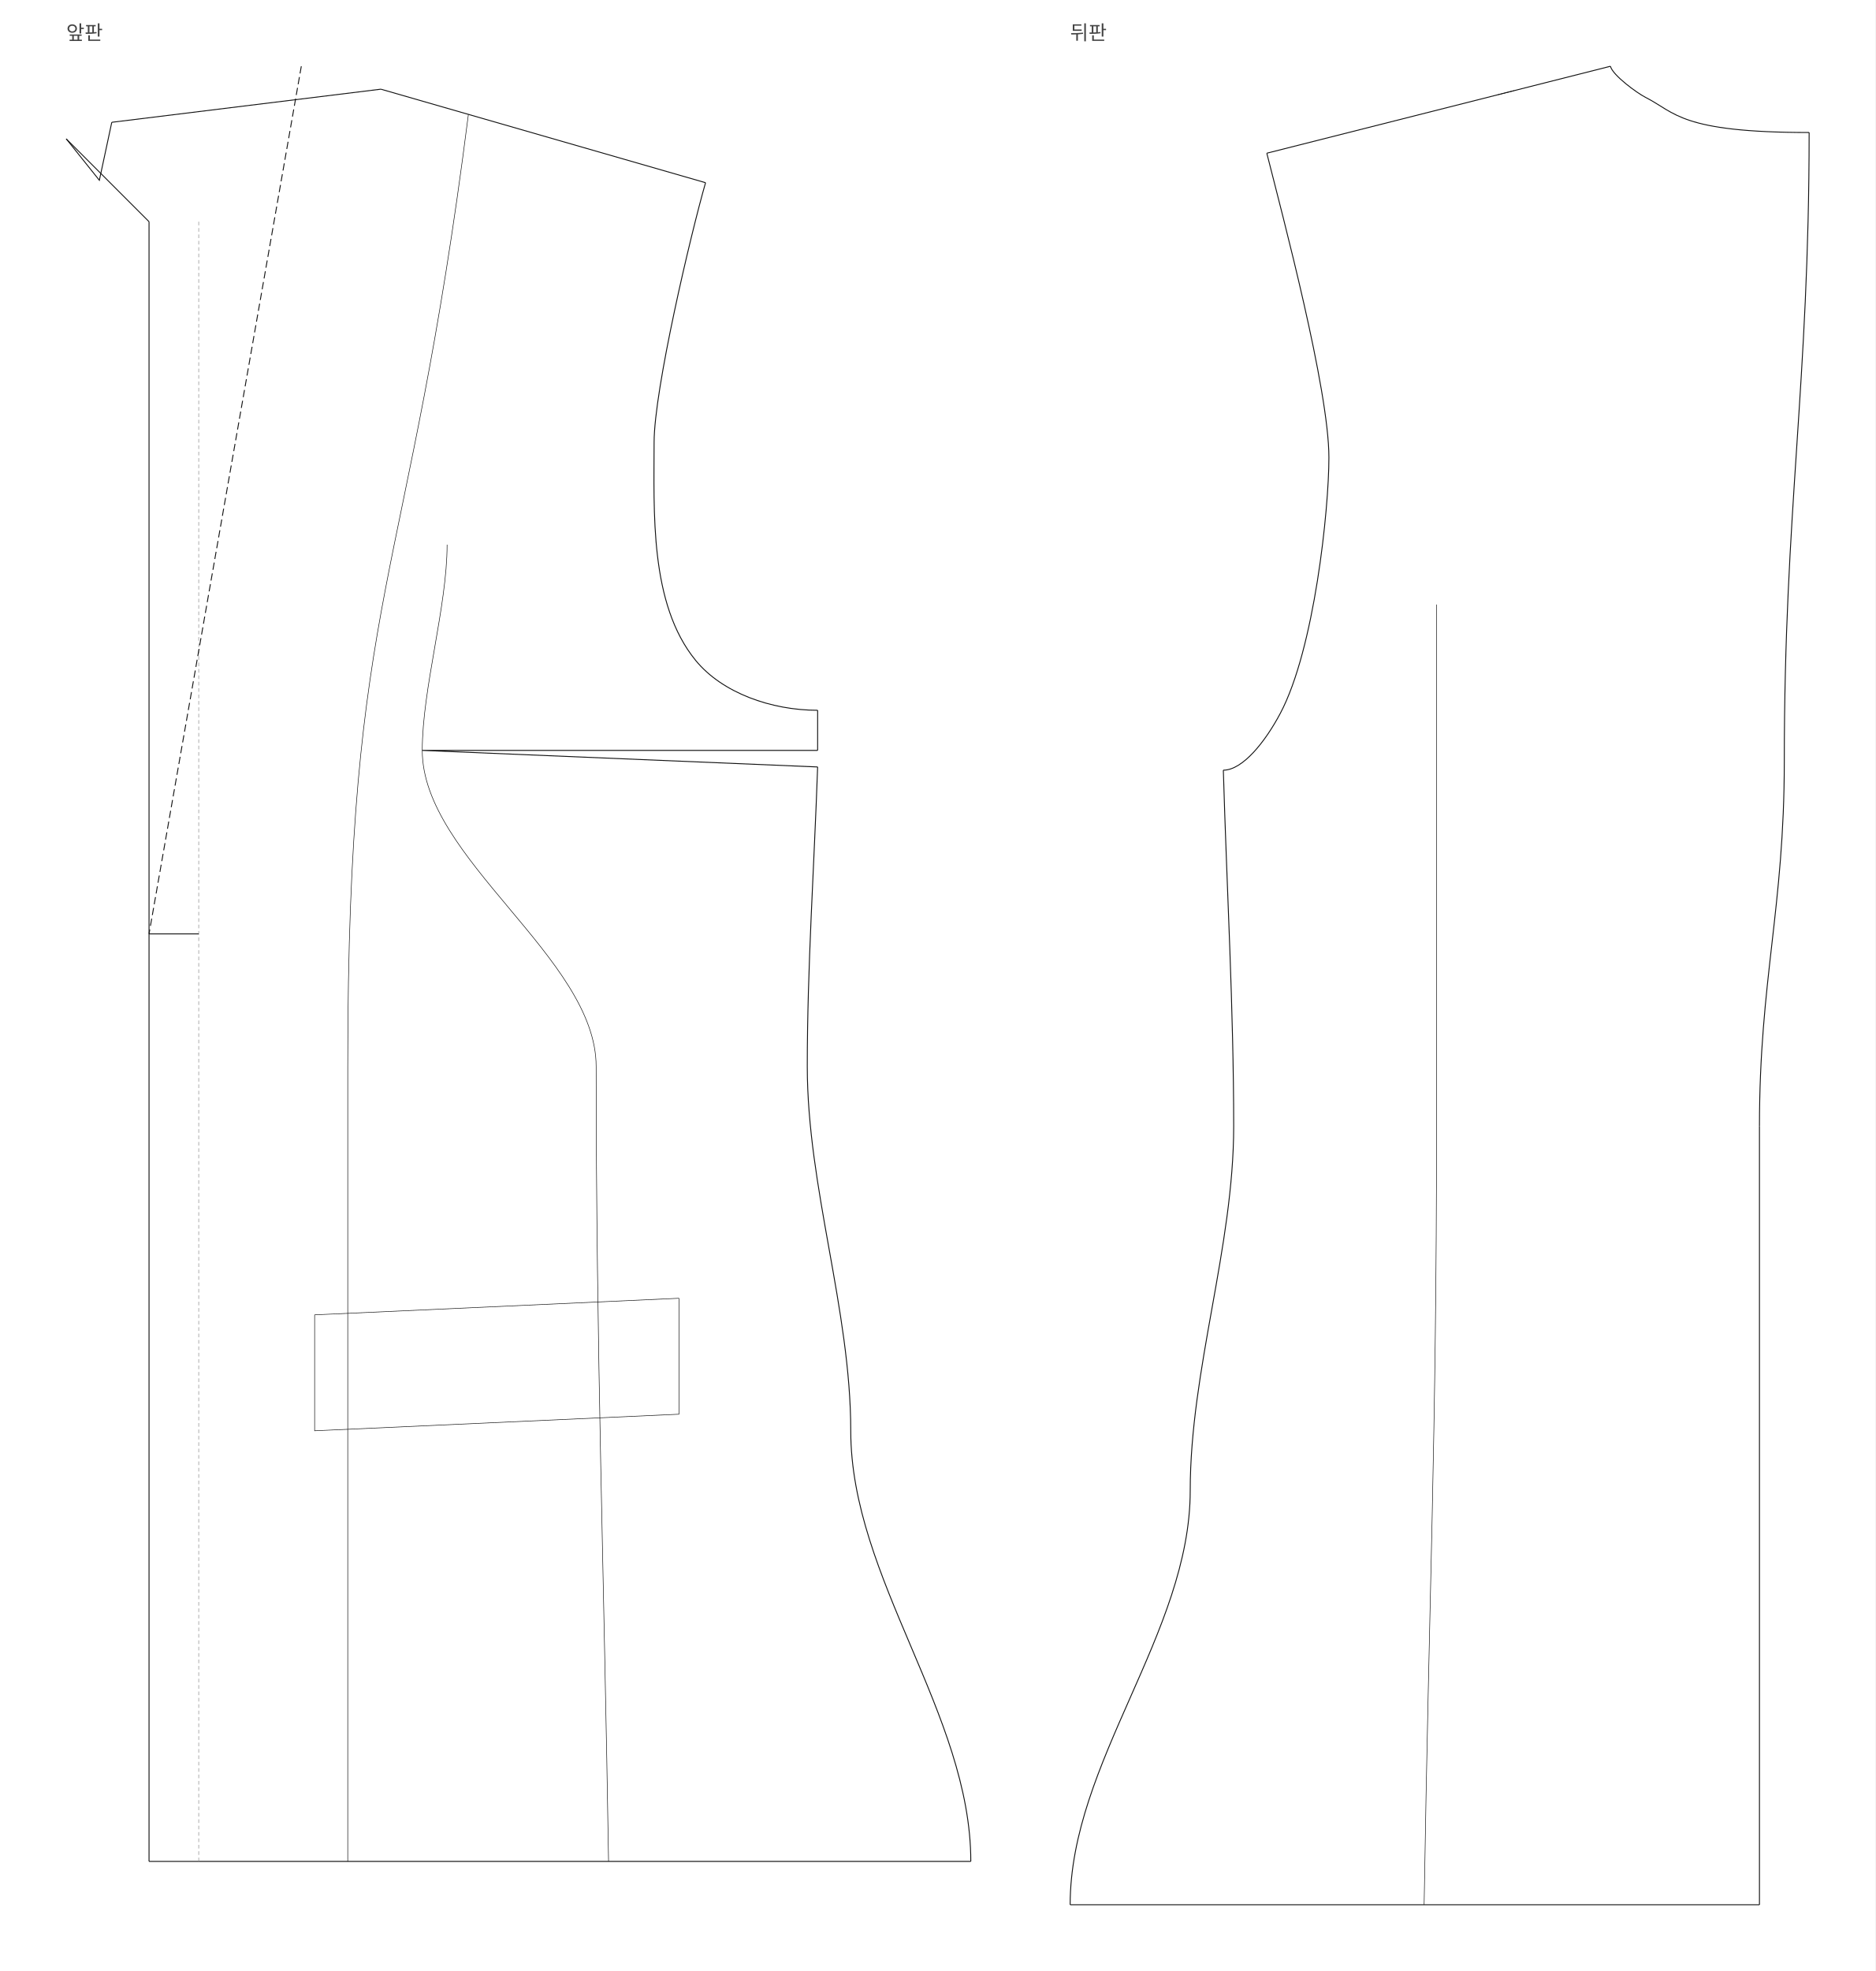
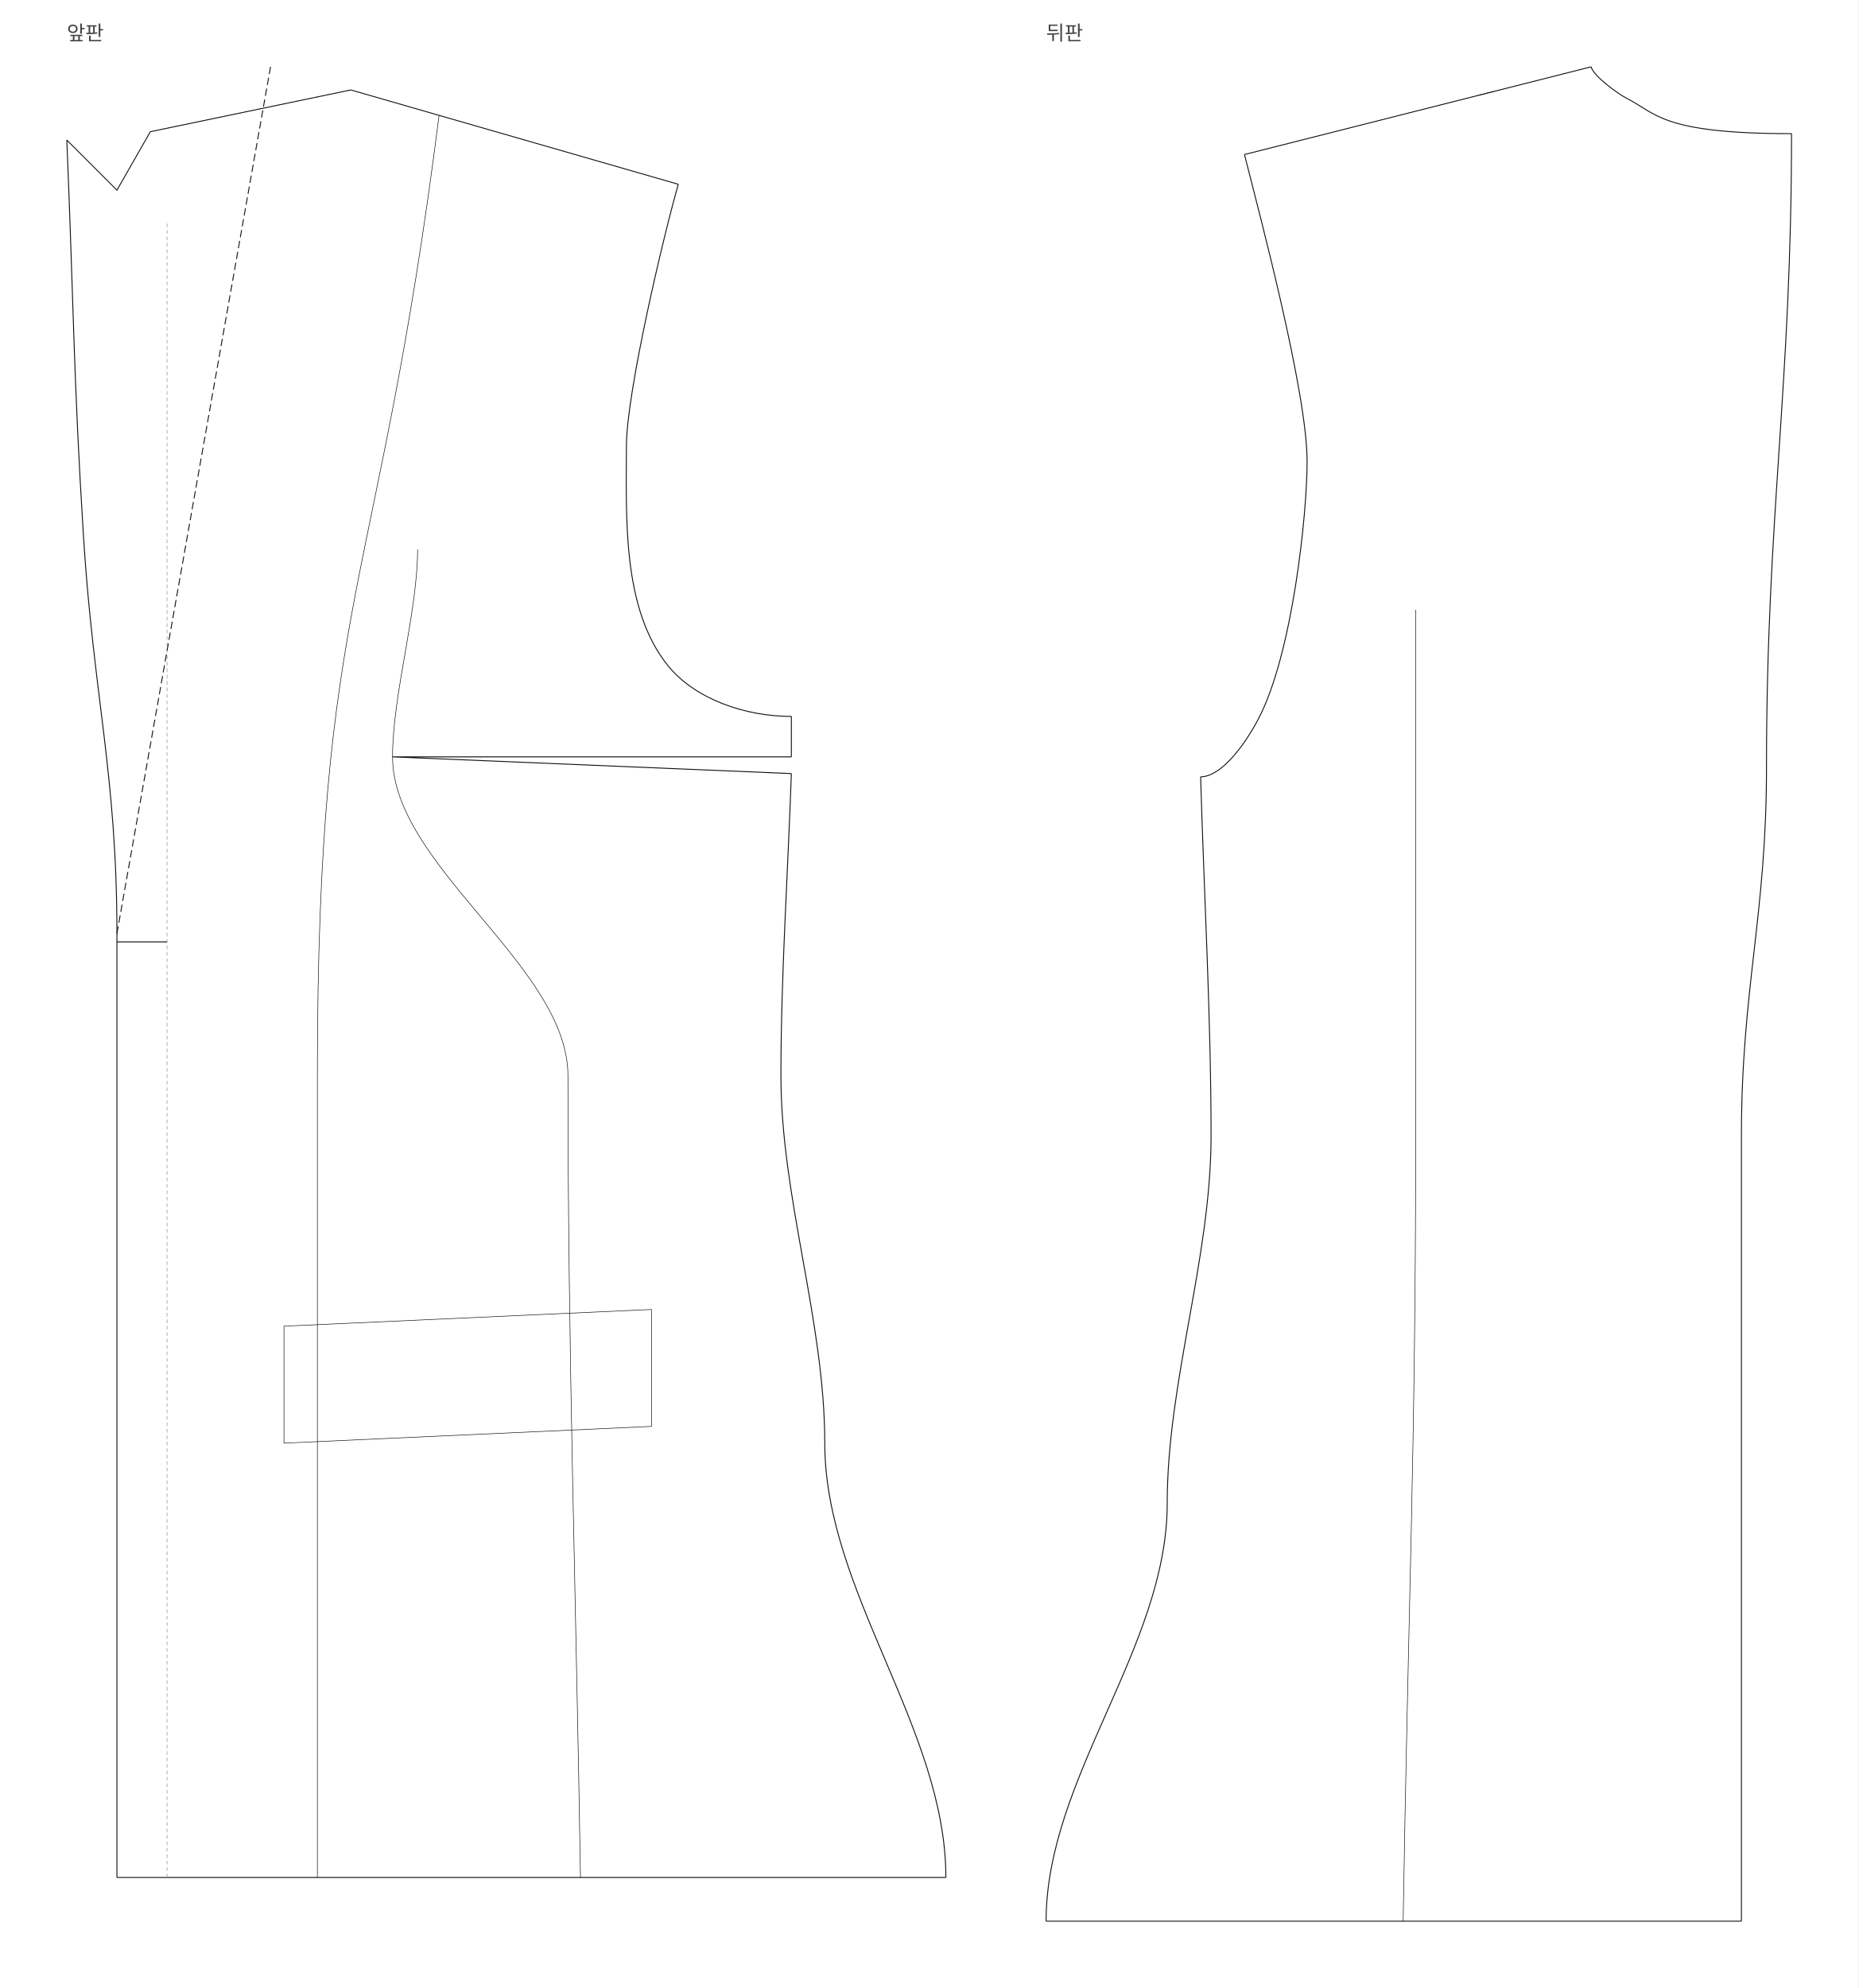
- <svg xmlns="http://www.w3.org/2000/svg" width="719.137mm" height="755.65mm" viewBox="0 0 719.137 755.65">
+ <svg xmlns="http://www.w3.org/2000/svg" width="706.438mm" height="755.65mm" viewBox="0 0 706.438 755.65">
  <rect width="100%" height="100%" fill="white" />
  <g id="앞판">
    <g id="outline" fill="none" stroke="#111" stroke-width="0.35">
-       <path d="M146.05 34.187L270.553 70.046" />
-       <path d="M270.553 70.046C264.936 89.549 250.825 149.295 250.825 169.591C250.825 195.976 248.982 231.457 266.765 253.197C277.001 265.711 295.849 272.312 313.531 272.312" />
-       <path d="M313.531 272.312L313.531 287.691" />
-       <path d="M313.531 294.041C312.222 331.923 309.562 370.932 309.562 408.837C309.562 455.265 326.231 502.109 326.231 548.537C326.231 605.099 372.269 657.076 372.269 713.637" />
-       <path d="M76.2 713.637C194.627 713.637 253.841 713.637 372.269 713.637" />
-       <path d="M57.15 84.987L57.15 713.637" />
-       <path d="M57.15 713.637L76.2 713.637" />
-       <path d="M146.05 34.187L42.862 46.887" />
-       <path d="M42.862 46.887L38.1 69.112L25.4 53.237" />
-       <path d="M25.4 53.237L57.15 84.987" />
+       <path d="M133.35 34.187L257.853 70.046" />
+       <path d="M257.853 70.046C252.236 89.549 238.125 149.295 238.125 169.591C238.125 195.976 236.282 231.457 254.065 253.197C264.301 265.711 283.149 272.312 300.831 272.312" />
+       <path d="M300.831 272.312L300.831 287.691" />
+       <path d="M300.831 294.041C299.522 331.923 296.862 370.932 296.862 408.837C296.862 455.265 313.531 502.109 313.531 548.537C313.531 605.099 359.569 657.076 359.569 713.637" />
+       <path d="M63.5 713.637C181.928 713.637 241.141 713.637 359.569 713.637" />
+       <path d="M44.45 354.862L44.45 713.637" />
+       <path d="M44.45 713.637L63.5 713.637" />
+       <path d="M133.35 34.187L57.15 50.062" />
+       <path d="M57.15 50.062L44.45 72.287L25.4 53.237" />
+       <path d="M25.4 53.237C27.943 113.642 27.945 143.912 31.756 204.25C35.567 264.588 44.45 294.404 44.45 354.862" />
    </g>
    <g id="dart" fill="none" stroke="#111" stroke-width="0.35">
-       <path d="M313.531 287.691L161.925 287.691L313.531 294.041" />
+       <path d="M300.831 287.691L149.225 287.691L300.831 294.041" />
    </g>
    <g id="construction" fill="none" stroke="#888" stroke-width="0.21" stroke-dasharray="1.4,1.05">
-       <path d="M76.2 84.987L76.2 713.637" />
+       <path d="M63.5 84.987L63.5 713.637" />
    </g>
    <g id="mark" fill="none" stroke="#111" stroke-width="0.21">
-       <path d="M171.45 208.812C171.45 232.648 161.925 263.855 161.925 287.691C161.925 329.175 228.6 367.352 228.6 408.837C228.6 515.53 231.696 606.957 233.362 713.637" />
-       <path d="M120.65 504.087L260.35 497.737" />
-       <path d="M120.65 504.087L120.65 548.537L260.35 542.187L260.35 497.737" />
-       <path d="M179.611 43.853C156.48 226.345 133.35 224.885 133.35 408.837C133.35 530.757 133.35 591.717 133.35 713.637" />
+       <path d="M158.75 208.812C158.75 232.648 149.225 263.855 149.225 287.691C149.225 329.175 215.9 367.352 215.9 408.837C215.9 515.53 218.996 606.957 220.662 713.637" />
+       <path d="M107.95 504.087L247.65 497.737" />
+       <path d="M107.95 504.087L107.95 548.537L247.65 542.187L247.65 497.737" />
+       <path d="M166.911 43.853C143.78 226.345 120.65 224.885 120.65 408.837C120.65 530.757 120.65 591.717 120.65 713.637" />
    </g>
    <g id="notch" fill="none" stroke="#111" stroke-width="0.35">
-       <path d="M76.2 358.037L57.15 358.037" />
+       <path d="M63.5 358.037L44.45 358.037" />
    </g>
    <g id="fold" fill="none" stroke="#111" stroke-width="0.35" stroke-dasharray="2.8,1.4">
-       <path d="M115.54 25.4L57.15 358.037" />
+       <path d="M102.84 25.4L44.45 354.862" />
    </g>
    <text x="25.4" y="15.24" font-size="7.62" font-family="sans-serif" fill="#444">앞판</text>
  </g>
  <g id="뒤판">
    <g id="outline" fill="none" stroke="#111" stroke-width="0.35">
-       <path d="M617.537 25.4C618.42 28.889 627.796 35.706 631.008 37.33C642.459 43.12 644.335 50.8 693.737 50.8" />
-       <path d="M485.775 58.737C491.909 82.982 509.587 149.22 509.587 175.419C509.587 195.38 504.043 248.778 490.96 273.473C485.18 284.384 476.515 295.275 469.106 295.275" />
-       <path d="M693.737 50.8C693.737 147.395 684.212 195.505 684.212 292.1C684.212 348.11 674.688 375.79 674.688 431.8" />
-       <path d="M674.688 431.8L674.688 730.25" />
-       <path d="M617.537 25.4L485.775 58.737" />
-       <path d="M469.106 295.275C470.416 340.328 473.075 386.728 473.075 431.8C473.075 478.228 456.406 525.072 456.406 571.5C456.406 626.046 410.369 675.704 410.369 730.25" />
-       <path d="M674.688 730.25C568.96 730.25 516.096 730.25 410.369 730.25" />
+       <path d="M604.837 25.4C605.72 28.889 615.096 35.706 618.308 37.33C629.759 43.12 631.635 50.8 681.037 50.8" />
+       <path d="M473.075 58.737C479.209 82.982 496.887 149.22 496.887 175.419C496.887 195.38 491.343 248.778 478.26 273.473C472.48 284.384 463.815 295.275 456.406 295.275" />
+       <path d="M681.037 50.8C681.037 147.395 671.513 195.505 671.513 292.1C671.513 348.11 661.987 375.79 661.987 431.8" />
+       <path d="M661.987 431.8L661.987 730.25" />
+       <path d="M604.837 25.4L473.075 58.737" />
+       <path d="M456.406 295.275C457.716 340.328 460.375 386.728 460.375 431.8C460.375 478.228 443.706 525.072 443.706 571.5C443.706 626.046 397.669 675.704 397.669 730.25" />
+       <path d="M661.987 730.25C556.26 730.25 503.396 730.25 397.669 730.25" />
    </g>
    <g id="mark" fill="none" stroke="#111" stroke-width="0.21">
-       <path d="M580.601 34.745L574.445 36.303" />
-       <path d="M550.862 231.775C550.862 255.905 550.862 267.97 550.862 292.1C550.862 347.98 550.862 375.92 550.862 431.8C550.862 551.195 548.005 610.87 546.1 730.25" />
+       <path d="M567.901 34.745L561.745 36.303" />
+       <path d="M538.162 231.775C538.162 255.905 538.162 267.97 538.162 292.1C538.162 347.98 538.162 375.92 538.162 431.8C538.162 551.195 535.305 610.87 533.4 730.25" />
    </g>
-     <text x="410.369" y="15.24" font-size="7.62" font-family="sans-serif" fill="#444">뒤판</text>
+     <text x="397.669" y="15.24" font-size="7.62" font-family="sans-serif" fill="#444">뒤판</text>
  </g>
</svg>
